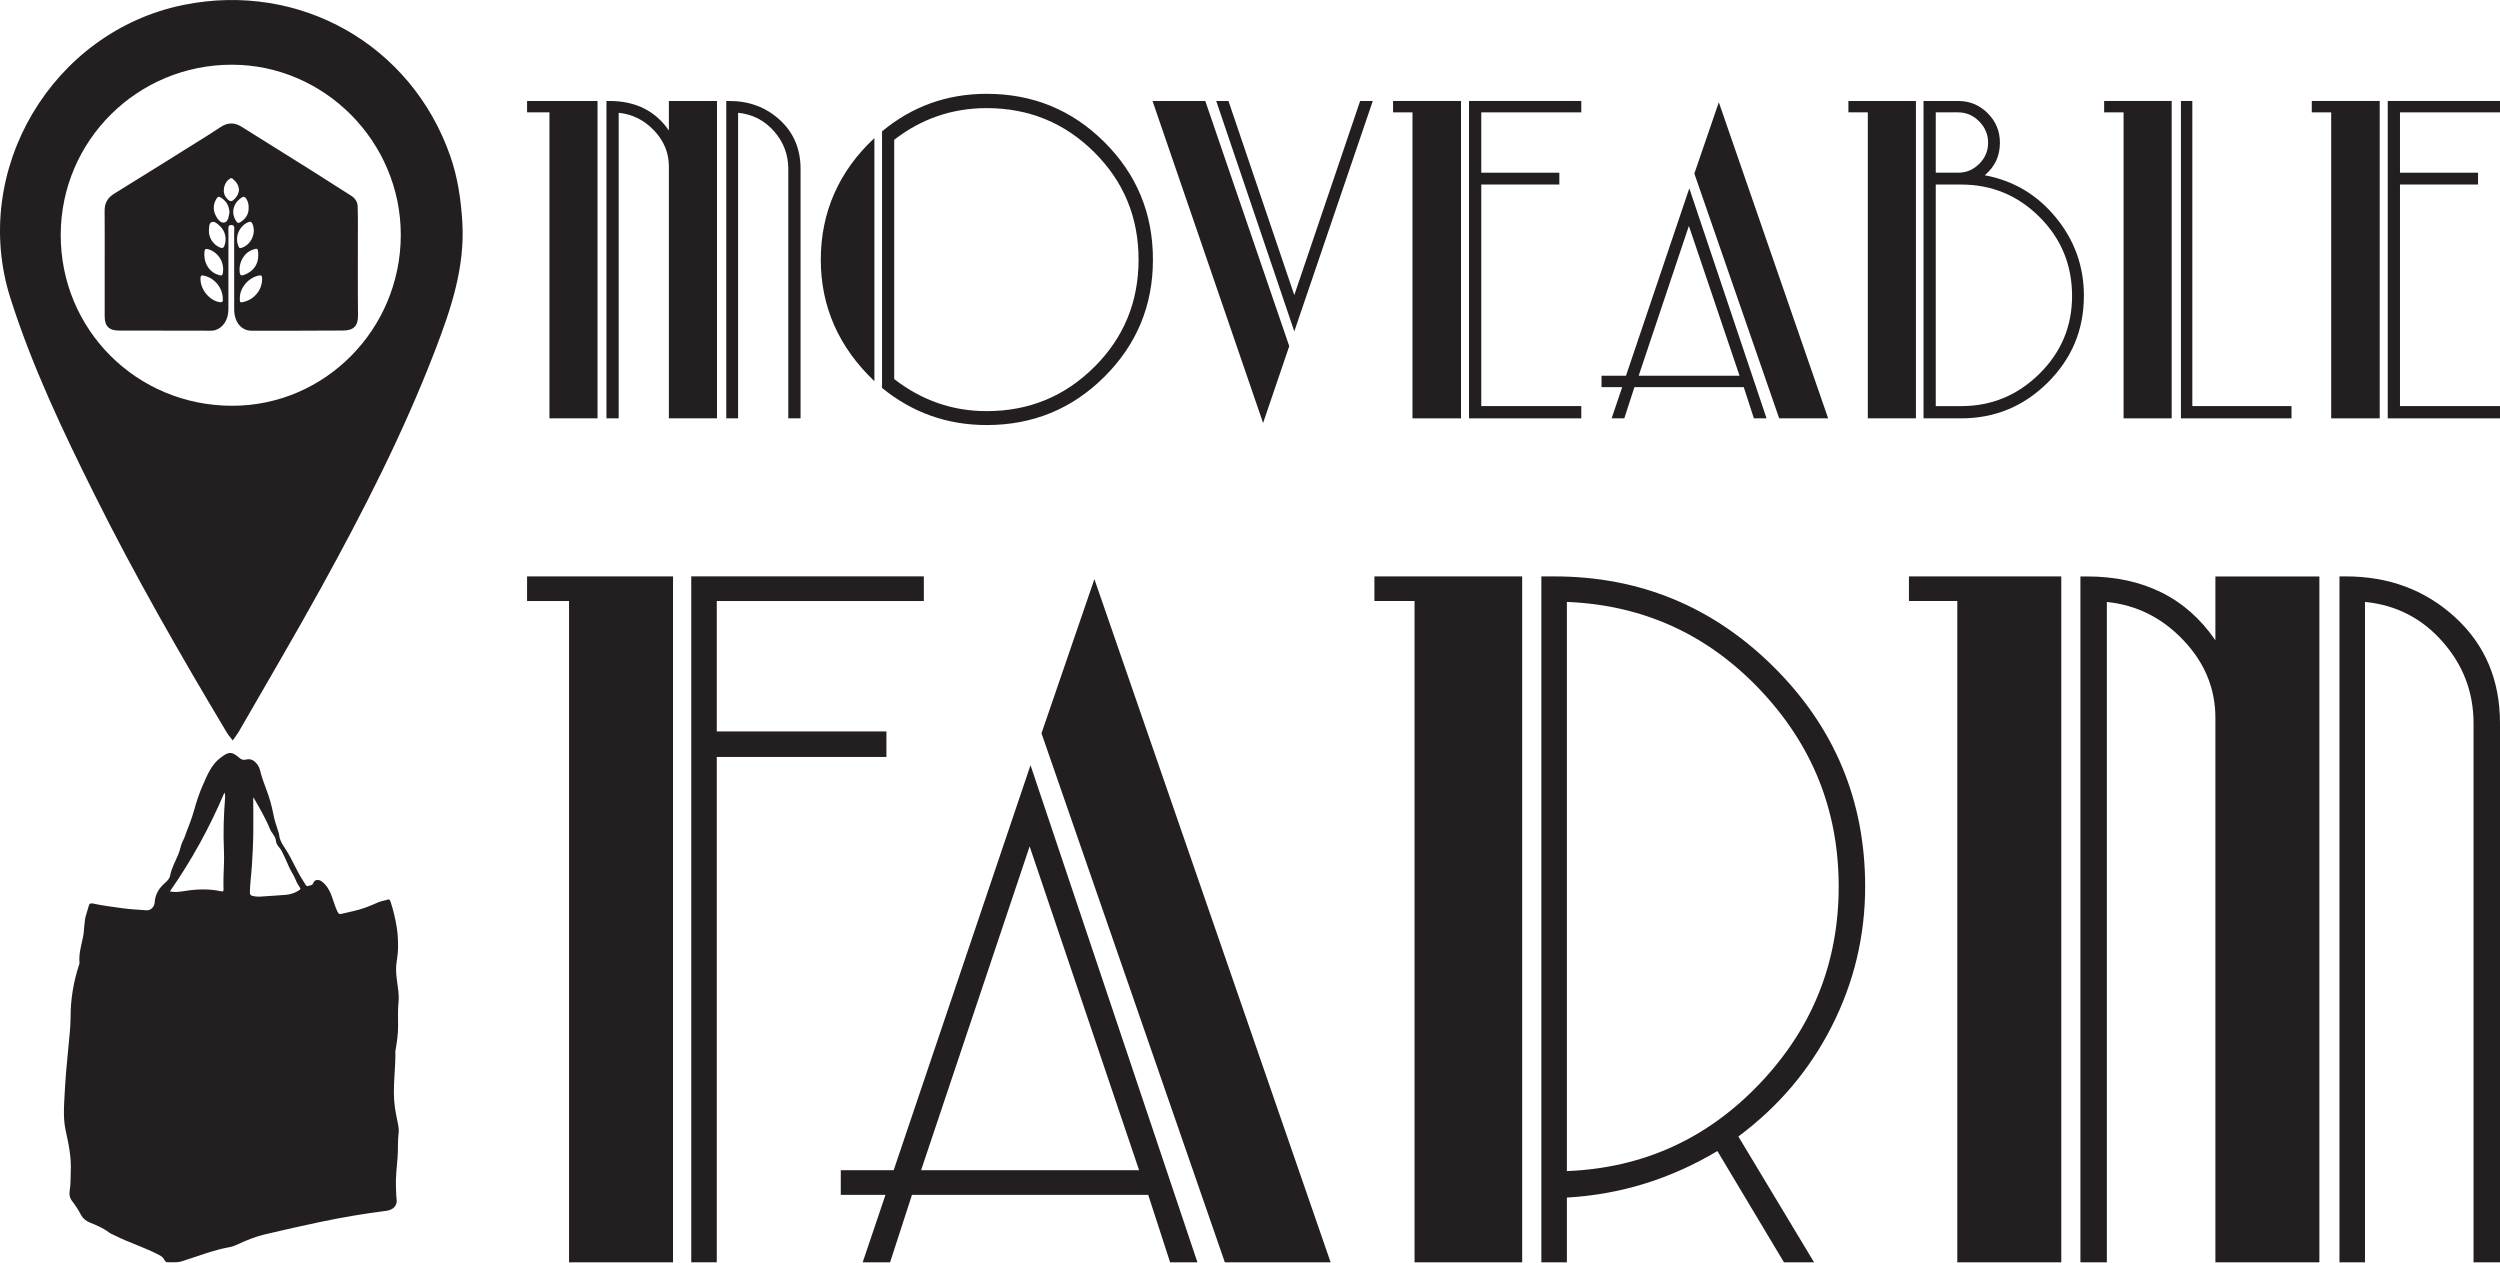
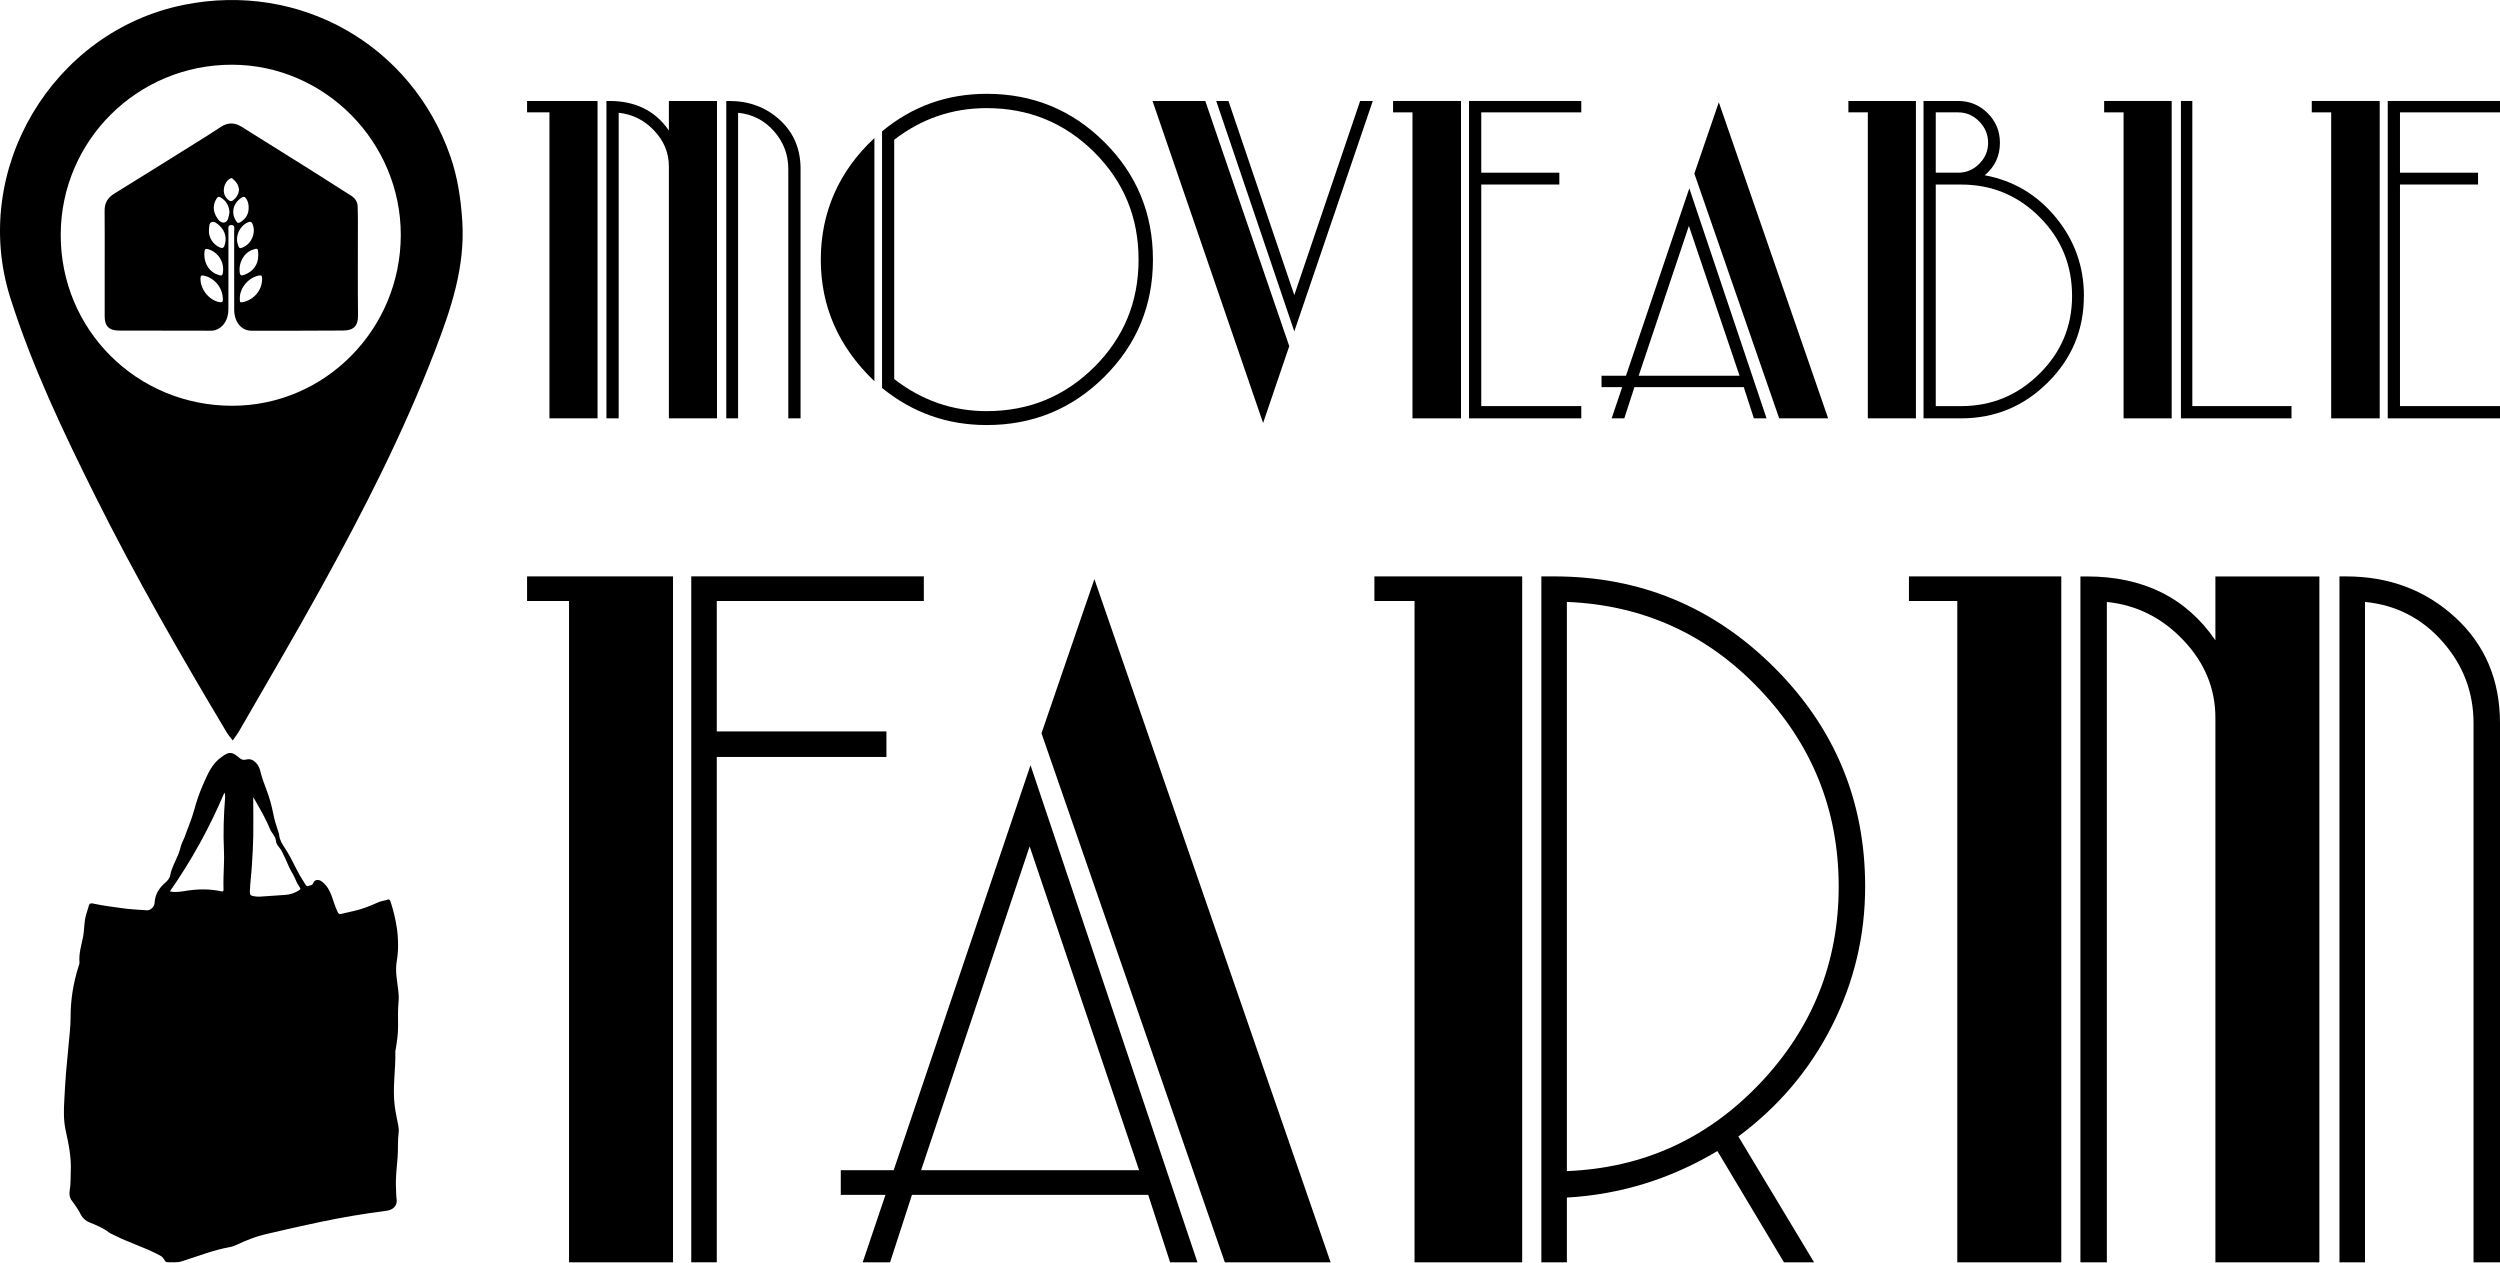
<svg xmlns="http://www.w3.org/2000/svg" id="Layer_1" data-name="Layer 1" viewBox="0 0 713.09 360.06">
  <defs>
    <style>
      .cls-1 {
-         fill: #231f20;
+         fill: inherit;
      }
    </style>
  </defs>
  <g>
    <path class="cls-1" d="M113.59,320.95c-.36-1.82-.77-3.64-1-5.47-.67-5.22.3-10.44.18-15.66,0-.16.06-.31.09-.47.37-2.21.7-4.42.69-6.68,0-2.31-.1-4.62.13-6.93.1-1.01.06-2.04-.06-3.07-.31-2.76-.93-5.5-.48-8.32.26-1.61.43-3.24.4-4.72,0-1.86-.12-3.55-.39-5.23-.39-2.43-.96-4.81-1.73-7.15-.14-.41-.33-.84-.85-.65-.87.31-1.79.38-2.66.76-1.18.53-2.38,1.04-3.59,1.49-2.23.83-4.6,1.24-6.91,1.81-.69.17-.87-.06-1.16-.64-1.39-2.85-1.58-6.28-4.31-8.48-.98-.79-2.17-.8-2.62.4-.26.69-.91.54-1.39.77-.44.21-.66-.19-.87-.51-.96-1.48-1.85-2.99-2.64-4.57-.97-1.94-1.95-3.89-3.14-5.7-.75-1.14-1.47-2.24-1.63-3.6-.07-.61-.28-1.17-.47-1.73-.51-1.46-.93-2.95-1.23-4.47-.46-2.35-1.09-4.65-1.96-6.88-.72-1.86-1.38-3.73-1.85-5.68-.24-.97-.86-1.86-1.68-2.49-.7-.53-1.51-.66-2.41-.4-.64.19-1.24-.06-1.77-.51-.42-.37-.87-.71-1.35-1.01-1.51-.93-2.65,0-3.79.8-2.77,1.94-3.97,5.02-5.24,7.88-1.04,2.33-1.87,4.81-2.55,7.33-.72,2.63-1.84,5.15-2.74,7.73-.17.48-.44.9-.64,1.37-.44,1.06-.62,2.19-1.04,3.25-.82,2.05-1.98,3.98-2.39,6.18-.18.95-.83,1.57-1.5,2.16-1.73,1.5-2.81,3.32-2.94,5.64-.06,1.14-1.12,2.23-2.25,2.15-2.38-.18-4.77-.27-7.14-.62-2.65-.39-5.31-.68-7.93-1.26-.46-.1-1.19-.32-1.43.51-.23.82-.46,1.65-.73,2.46-.71,2.12-.49,4.37-.94,6.54-.49,2.4-1.23,4.78-1.01,7.28.03.33-.13.68-.24,1.01-1.49,4.7-2.3,9.5-2.29,14.44,0,1.47-.1,2.95-.23,4.41-.34,3.86-.75,7.71-1.08,11.57-.22,2.55-.33,5.12-.48,7.68-.18,2.95-.25,5.89.39,8.81.85,3.87,1.66,7.76,1.44,11.77-.09,1.73.03,3.47-.28,5.18-.21,1.16-.08,2.2.66,3.15.94,1.22,1.8,2.5,2.5,3.87.56,1.09,1.49,1.83,2.53,2.25,1.94.78,3.84,1.57,5.52,2.85.45.34,1.01.54,1.53.8,4.16,2.12,8.67,3.44,12.79,5.65.52.28.97.56,1.28,1.08.24.4.48.95,1,.95,1.37-.02,2.74.17,4.1-.25,4.57-1.41,9.02-3.23,13.76-4.07.76-.14,1.47-.42,2.17-.75,2.47-1.15,4.97-2.18,7.63-2.82,5.38-1.28,10.77-2.51,16.19-3.64,6.18-1.29,12.38-2.34,18.64-3.13,1.51-.19,3.22-1.14,2.93-3.3-.15-1.08-.13-2.18-.18-3.26-.15-2.93.24-5.83.46-8.73.18-2.31-.01-4.62.29-6.92.1-.72.03-1.47-.11-2.2ZM64.21,227.48c-.4,5.05-.57,10.1-.33,15.17.12,2.52-.08,5.06-.13,7.6-.02,1.16-.03,2.31.01,3.47.02.5-.17.62-.61.52-3.48-.77-6.97-.66-10.47-.09-1.38.23-2.79.42-4.23.12,6.19-8.87,11.33-18.2,15.57-28.21.22.6.21,1,.18,1.42ZM85.34,253.92c-1.21.78-2.5,1.24-3.94,1.33-2.46.16-4.92.37-7.39.51-.63.03-1.28-.06-1.91-.19-.53-.1-.85-.38-.83-1.06.05-2.56.43-5.09.58-7.63.17-2.78.34-5.57.39-8.36.06-3.53,0-7.06-.01-10.59,0-.12.02-.23.04-.52,1.84,3.18,3.59,6.19,4.89,9.42.13.32.4.58.58.87.42.67.91,1.28.97,2.13.08,1.25,1.19,1.97,1.7,3.02.62,1.31,1.28,2.6,1.81,3.94.59,1.49,1.58,2.77,2.16,4.27.28.73.7,1.42,1.14,2.07.28.4.22.52-.17.77Z" />
    <g>
      <path class="cls-1" d="M66.39,211.21c-.68-.9-1.25-1.52-1.67-2.22-13.29-22.22-26.18-44.66-37.73-67.85-9.09-18.24-17.85-36.67-24.03-56.13C-8.61,48.52,14.94,8.94,52.45,1.38c33.1-6.67,64.94,11.39,76,43.18,2.08,5.98,3,12.17,3.41,18.52.84,13.08-3.21,25.02-7.77,36.89-9.02,23.47-20.43,45.8-32.55,67.77-7.56,13.71-15.53,27.21-23.33,40.79-.48.84-1.09,1.6-1.82,2.67h0ZM114.32,67.03c.02-26.58-21.71-48.52-48.11-48.57-26.96-.05-48.8,21.58-48.89,48.44-.09,27.11,21.64,48.83,48.88,48.84,26.52.02,48.09-21.83,48.12-48.72Z" />
      <path class="cls-1" d="M102.09,65.43c0-2.18,0-4.36-.07-6.54-.04-1.35-.74-2.36-1.89-3.09-4.04-2.55-8.06-5.13-12.1-7.68-6.39-4.01-12.78-8.01-19.18-12-1.96-1.22-3.92-1.2-5.86.08-1.17.77-2.34,1.55-3.53,2.29-8.96,5.6-17.91,11.22-26.91,16.77-1.91,1.17-2.73,2.71-2.71,4.89.05,5,.02,9.99.02,14.98h0c0,5.04,0,10.08,0,15.12,0,2.79,1.25,4.03,4.07,4.04,8.6.02,17.19.04,25.79.04.54,0,1.07,0,1.62-.15,2.31-.69,3.8-2.95,3.81-5.95.01-7.4,0-14.8.01-22.2,0-.73-.28-1.84.78-1.86,1.21-.02.85,1.17.85,1.91.02,7.4,0,14.8.01,22.2,0,3.54,2.01,6.04,4.91,6.05,8.73.02,17.47,0,26.2-.05,3.03-.02,4.25-1.4,4.21-4.33-.09-8.17-.03-16.34-.04-24.51ZM62.53,86.17c-2.99-.56-5.54-3.87-5.33-6.93.04-.62.2-.75.8-.64,3.05.55,5.5,3.38,5.55,6.56.09.66.03,1.22-1.03,1.01ZM63.54,77.97c-.16.83-.63.61-1.09.49-2.48-.67-4.17-2.97-4.17-5.85,0-.12.02-.44.04-.75.05-.72.25-1.02,1.11-.76,2.92.89,4.69,3.83,4.11,6.87ZM64.04,70.02c-.24.68-.59.88-1.29.58-1.97-.83-3.24-2.77-3.16-4.93.11-.84-.05-1.99.77-2.32.84-.33,1.65.48,2.31,1.08,1.58,1.44,2.08,3.58,1.37,5.58ZM64.01,63.48c-1.11.23-2.02-1.03-2.53-2.11-.76-1.6-.66-3.18.29-4.73.36-.58.67-.63,1.19-.31,1.57.96,2.4,2.36,2.49,4.26-.2,1.1-.33,2.65-1.45,2.88ZM64.69,56.58c-1.5-1.58-.93-4.56.94-5.64.28-.16.45-.19.7.02.99.84,1.77,1.79,1.83,3.2-.08,1.22-.71,2.18-1.64,2.95-.83.68-1.47-.14-1.84-.53ZM68.81,56.43c.68-.46,1.04-.37,1.47.31.48.76.63,1.56.64,2.26.1,2.02-.77,3.33-2.28,4.33-.6.39-.9.33-1.29-.27-1.5-2.32-.9-5.03,1.46-6.62ZM68.05,70.31c-.28-.72-.49-1.44-.44-2.23.01-1.98,1.46-4.07,3.25-4.72.54-.2.88-.13,1.15.49,1.14,2.59-.36,5.94-3.05,6.83-.5.17-.73.1-.92-.37ZM72,71.26c1.45-.54,1.6-.45,1.66,1.11,0,.18,0,.36,0,.54,0,2.56-1.46,4.53-3.9,5.45-.95.36-1.29.3-1.41-.86-.26-2.43,1.05-5.28,3.65-6.25ZM69.39,86.15c-.95.22-1.01.12-.98-1.27.07-2.91,2.55-5.74,5.45-6.29.63-.12.87,0,.9.71.14,3.26-2.16,6.11-5.36,6.85Z" />
    </g>
  </g>
  <g>
    <path class="cls-1" d="M170.44,119.33h-13.72V32.05h-6.38v-3.25h20.1v90.52ZM204.51,119.33h-13.72V47.46c0-3.85-1.4-7.26-4.21-10.23-2.81-2.97-6.18-4.65-10.11-5.06v87.15h-3.49V28.8h.84c7.46,0,13.12,2.81,16.97,8.43v-8.43h13.72v90.52ZM228.34,119.33h-3.49V48.18c0-4.09-1.37-7.68-4.09-10.77-2.73-3.09-6.14-4.83-10.23-5.24v87.15h-3.37V28.8h.84c5.7,0,10.51,1.81,14.45,5.42,3.93,3.61,5.9,8.27,5.9,13.96v71.14Z" />
    <path class="cls-1" d="M249.41,108.73c-10.19-9.71-15.29-21.27-15.29-34.67s5.1-25.2,15.29-34.67v69.34ZM328.86,74.06c0,13.08-4.62,24.22-13.84,33.4-9.23,9.19-20.42,13.78-33.58,13.78-11.24,0-21.19-3.53-29.85-10.59V37.47c8.59-7.14,18.54-10.71,29.85-10.71,13.16,0,24.35,4.59,33.58,13.78,9.23,9.19,13.84,20.36,13.84,33.52ZM312.12,104.7c8.43-8.39,12.64-18.6,12.64-30.64s-4.21-22.25-12.64-30.64c-8.43-8.39-18.66-12.58-30.7-12.58-9.79,0-18.58,3.01-26.36,9.03v68.25c7.86,6.1,16.65,9.15,26.36,9.15,12.04,0,22.27-4.19,30.7-12.58Z" />
    <path class="cls-1" d="M367.74,98.74l-7.46,21.91-31.54-91.85h15.05l23.95,69.94ZM391.57,28.8l-22.39,65.73-22.27-65.73h3.49l18.78,55.37,18.78-55.37h3.61Z" />
    <path class="cls-1" d="M416.73,119.33h-13.84V32.05h-5.54v-3.25h19.38v90.52ZM451.04,119.33h-32.02V28.8h32.02v3.25h-28.53v17.21h22.27v3.37h-22.27v63.2h28.53v3.49Z" />
    <path class="cls-1" d="M503.88,119.33h-3.61l-2.89-8.91h-31.18l-2.89,8.91h-3.61l3.01-8.91h-5.9v-3.25h6.98l18.06-53.45,22.03,65.6ZM496.18,107.17l-14.45-42.73-14.32,42.73h28.77ZM521.45,119.33h-13.96l-24.2-69.82,6.98-20.34,31.18,90.16Z" />
    <path class="cls-1" d="M546.49,119.33h-13.72V32.05h-5.54v-3.25h19.26v90.52ZM594.4,84.42c0,9.63-3.43,17.86-10.29,24.68-6.86,6.82-15.11,10.23-24.74,10.23h-10.71V28.8h9.87c3.29,0,6.1,1.16,8.43,3.49,2.33,2.33,3.49,5.14,3.49,8.43,0,3.77-1.44,6.86-4.33,9.27,8.19,1.53,14.94,5.54,20.28,12.04,5.34,6.5,8.01,13.96,8.01,22.39ZM564.55,46.74c1.68-1.69,2.53-3.69,2.53-6.02s-.84-4.35-2.53-6.08c-1.69-1.72-3.69-2.59-6.02-2.59h-6.38v17.21h6.38c2.33,0,4.33-.84,6.02-2.53ZM591.03,84.42c0-8.83-3.09-16.33-9.27-22.51-6.18-6.18-13.64-9.27-22.39-9.27h-7.22v63.2h7.22c8.67,0,16.11-3.07,22.33-9.21,6.22-6.14,9.33-13.54,9.33-22.21Z" />
    <path class="cls-1" d="M619.44,119.33h-13.72V32.05h-5.54v-3.25h19.26v90.52ZM653.62,119.33h-31.54V28.8h3.25v87.03h28.29v3.49Z" />
    <path class="cls-1" d="M678.78,119.33h-13.84V32.05h-5.54v-3.25h19.38v90.52ZM713.09,119.33h-32.02V28.8h32.02v3.25h-28.53v17.21h22.27v3.37h-22.27v63.2h28.53v3.49Z" />
  </g>
  <g>
    <path class="cls-1" d="M191.97,360.06h-29.66v-188.63h-11.97v-7.02h41.63v195.65ZM263.51,171.43h-59.06v37.2h48.39v7.28h-48.39v144.14h-7.28v-195.65h66.34v7.02Z" />
    <path class="cls-1" d="M341.57,360.06h-7.81l-6.25-19.25h-67.38l-6.25,19.25h-7.81l6.5-19.25h-12.75v-7.03h15.09l39.03-115.52,47.61,141.8ZM324.91,333.78l-31.22-92.36-30.96,92.36h62.18ZM379.55,360.06h-30.18l-52.3-150.9,15.09-43.97,67.38,194.87Z" />
    <path class="cls-1" d="M434.18,360.06h-30.7v-188.63h-11.45v-7.02h42.15v195.65ZM532.01,252.87c0,14.05-3.17,27.32-9.5,39.81-6.33,12.49-15.22,22.98-26.67,31.48l21.6,35.9h-8.59l-18.99-31.74c-13.36,7.98-27.67,12.4-42.93,13.27v18.47h-7.28v-195.65h3.64c24.46,0,45.35,8.63,62.7,25.89,17.34,17.26,26.02,38.12,26.02,62.57ZM501.96,309.07c15-15.78,22.5-34.51,22.5-56.2s-7.5-40.41-22.5-56.2c-15-15.78-33.35-24.11-55.03-24.98v162.35c21.68-.87,40.02-9.19,55.03-24.98Z" />
    <path class="cls-1" d="M587.95,360.06h-29.66v-188.63h-13.79v-7.02h43.45v195.65ZM661.57,360.06h-29.66v-155.32c0-8.33-3.04-15.7-9.11-22.11-6.07-6.41-13.36-10.06-21.85-10.93v188.37h-7.54v-195.65h1.82c16.13,0,28.36,6.07,36.68,18.21v-18.21h29.66v195.65ZM713.09,360.06h-7.55v-153.76c0-8.85-2.95-16.61-8.85-23.29-5.9-6.68-13.27-10.45-22.11-11.32v188.37h-7.28v-195.65h1.82c12.31,0,22.72,3.9,31.22,11.71,8.5,7.81,12.75,17.87,12.75,30.18v153.76Z" />
  </g>
</svg>
